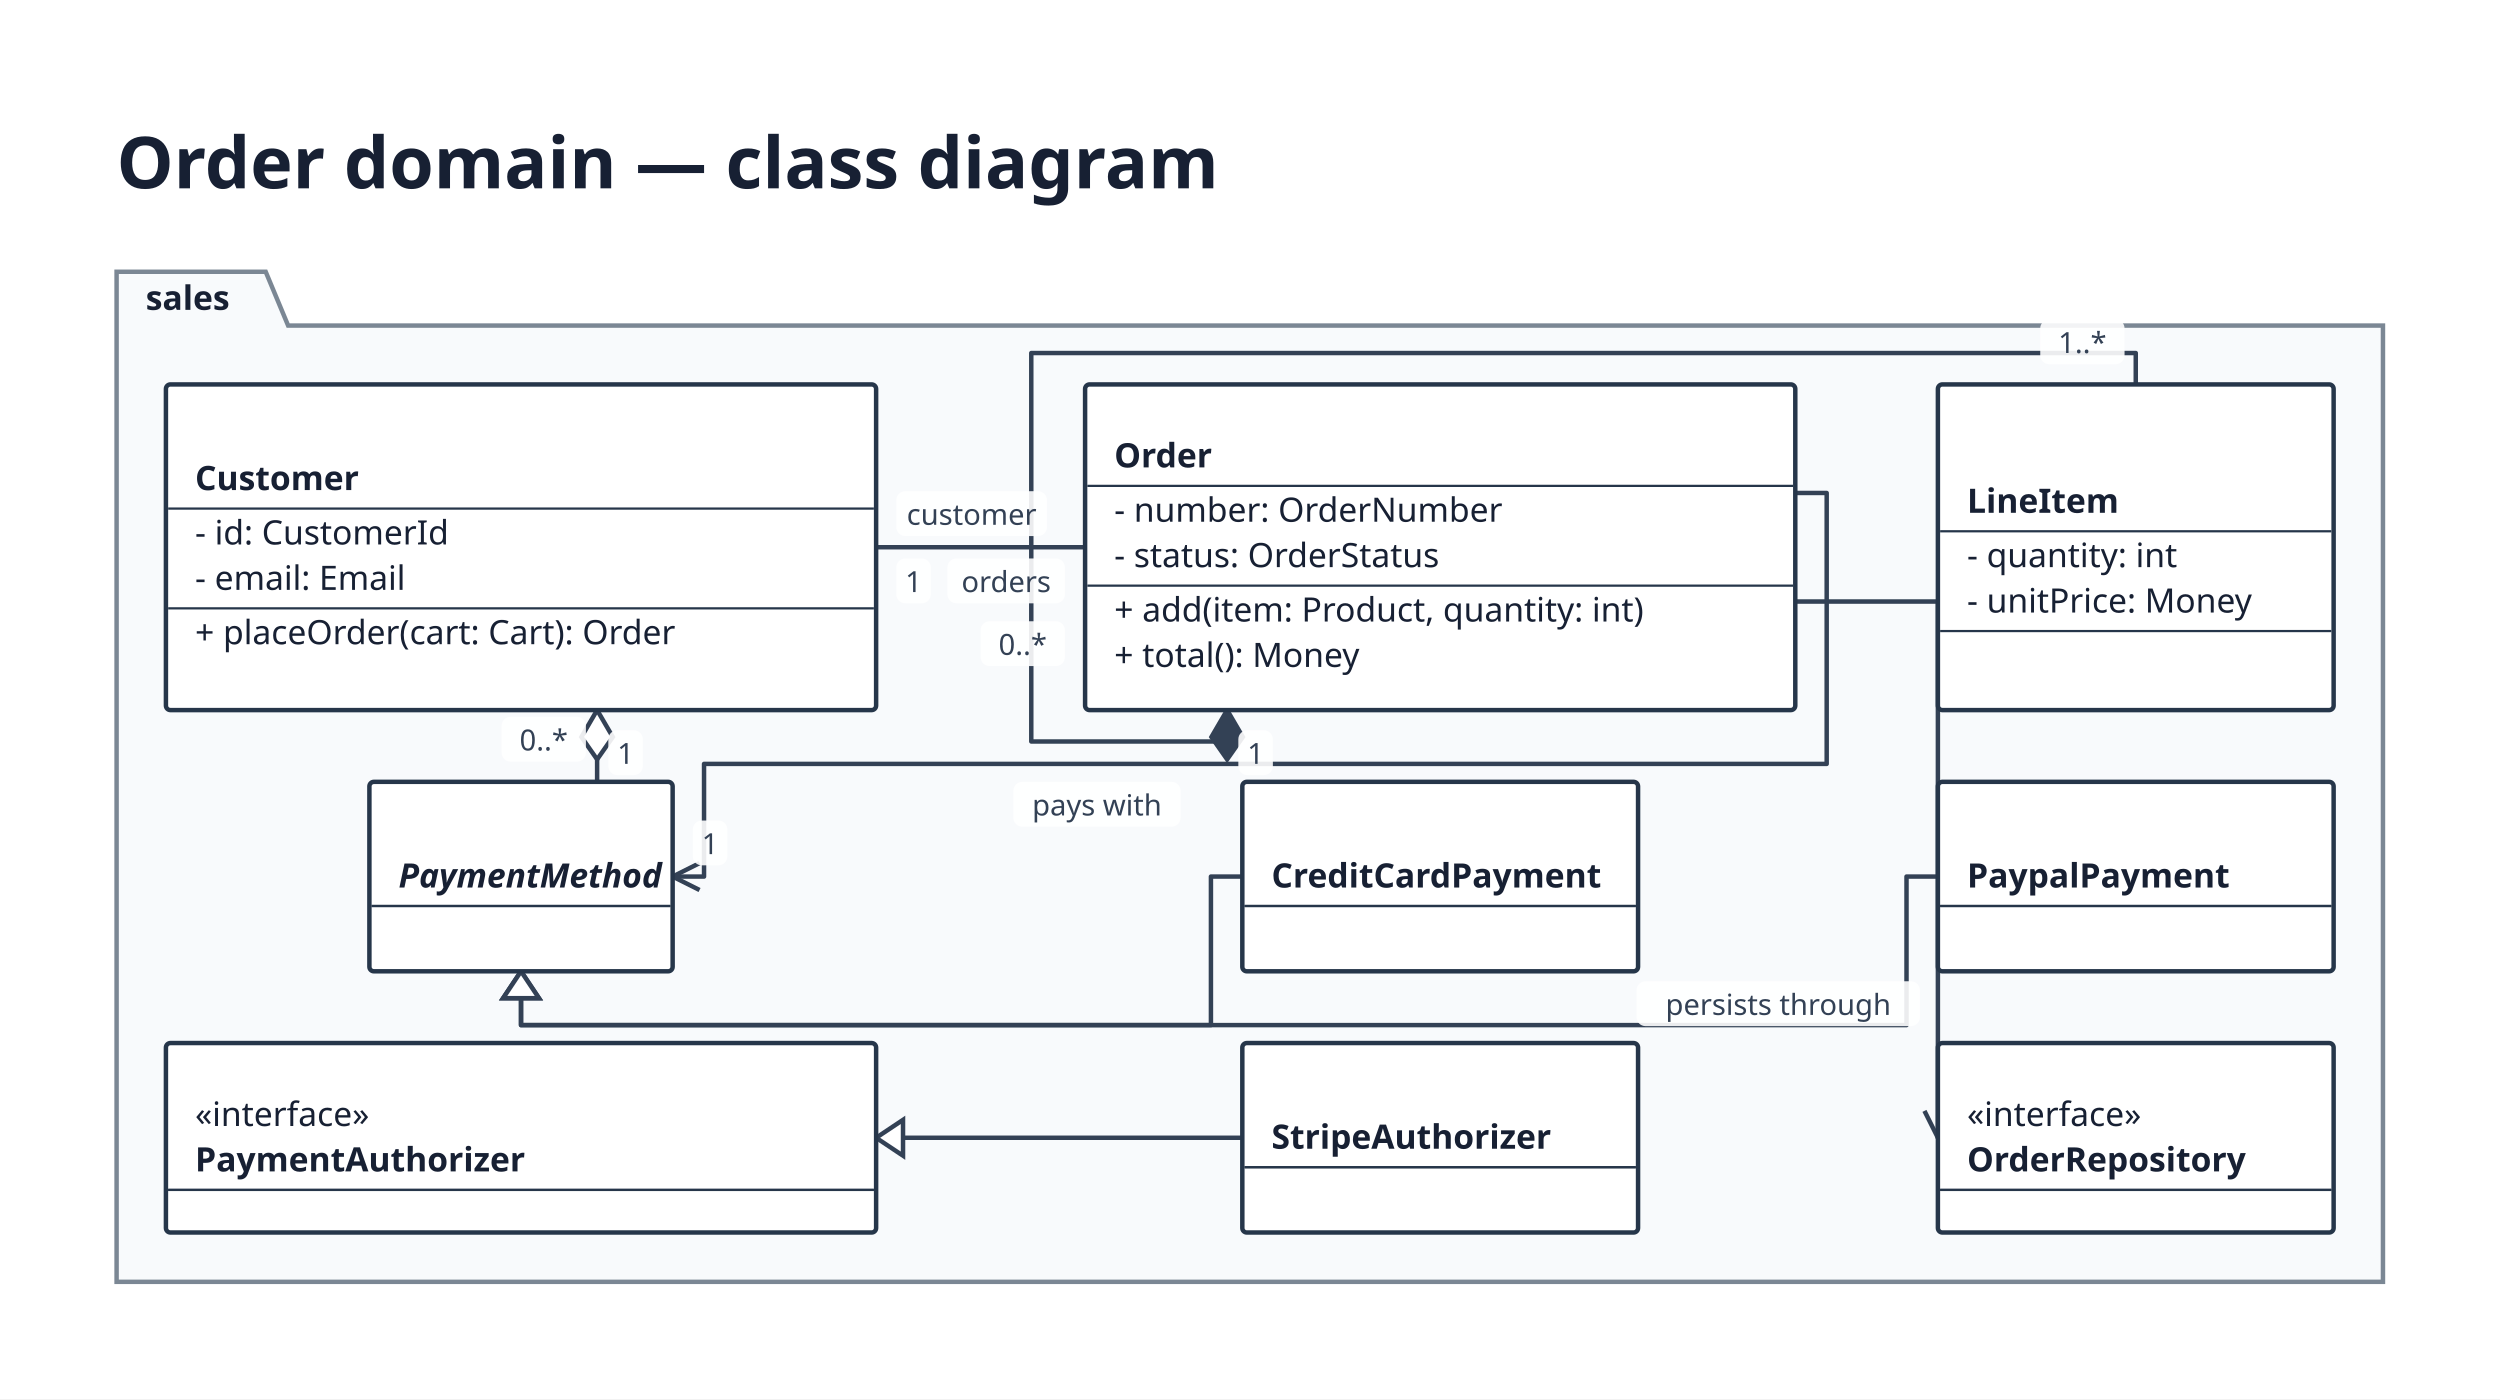
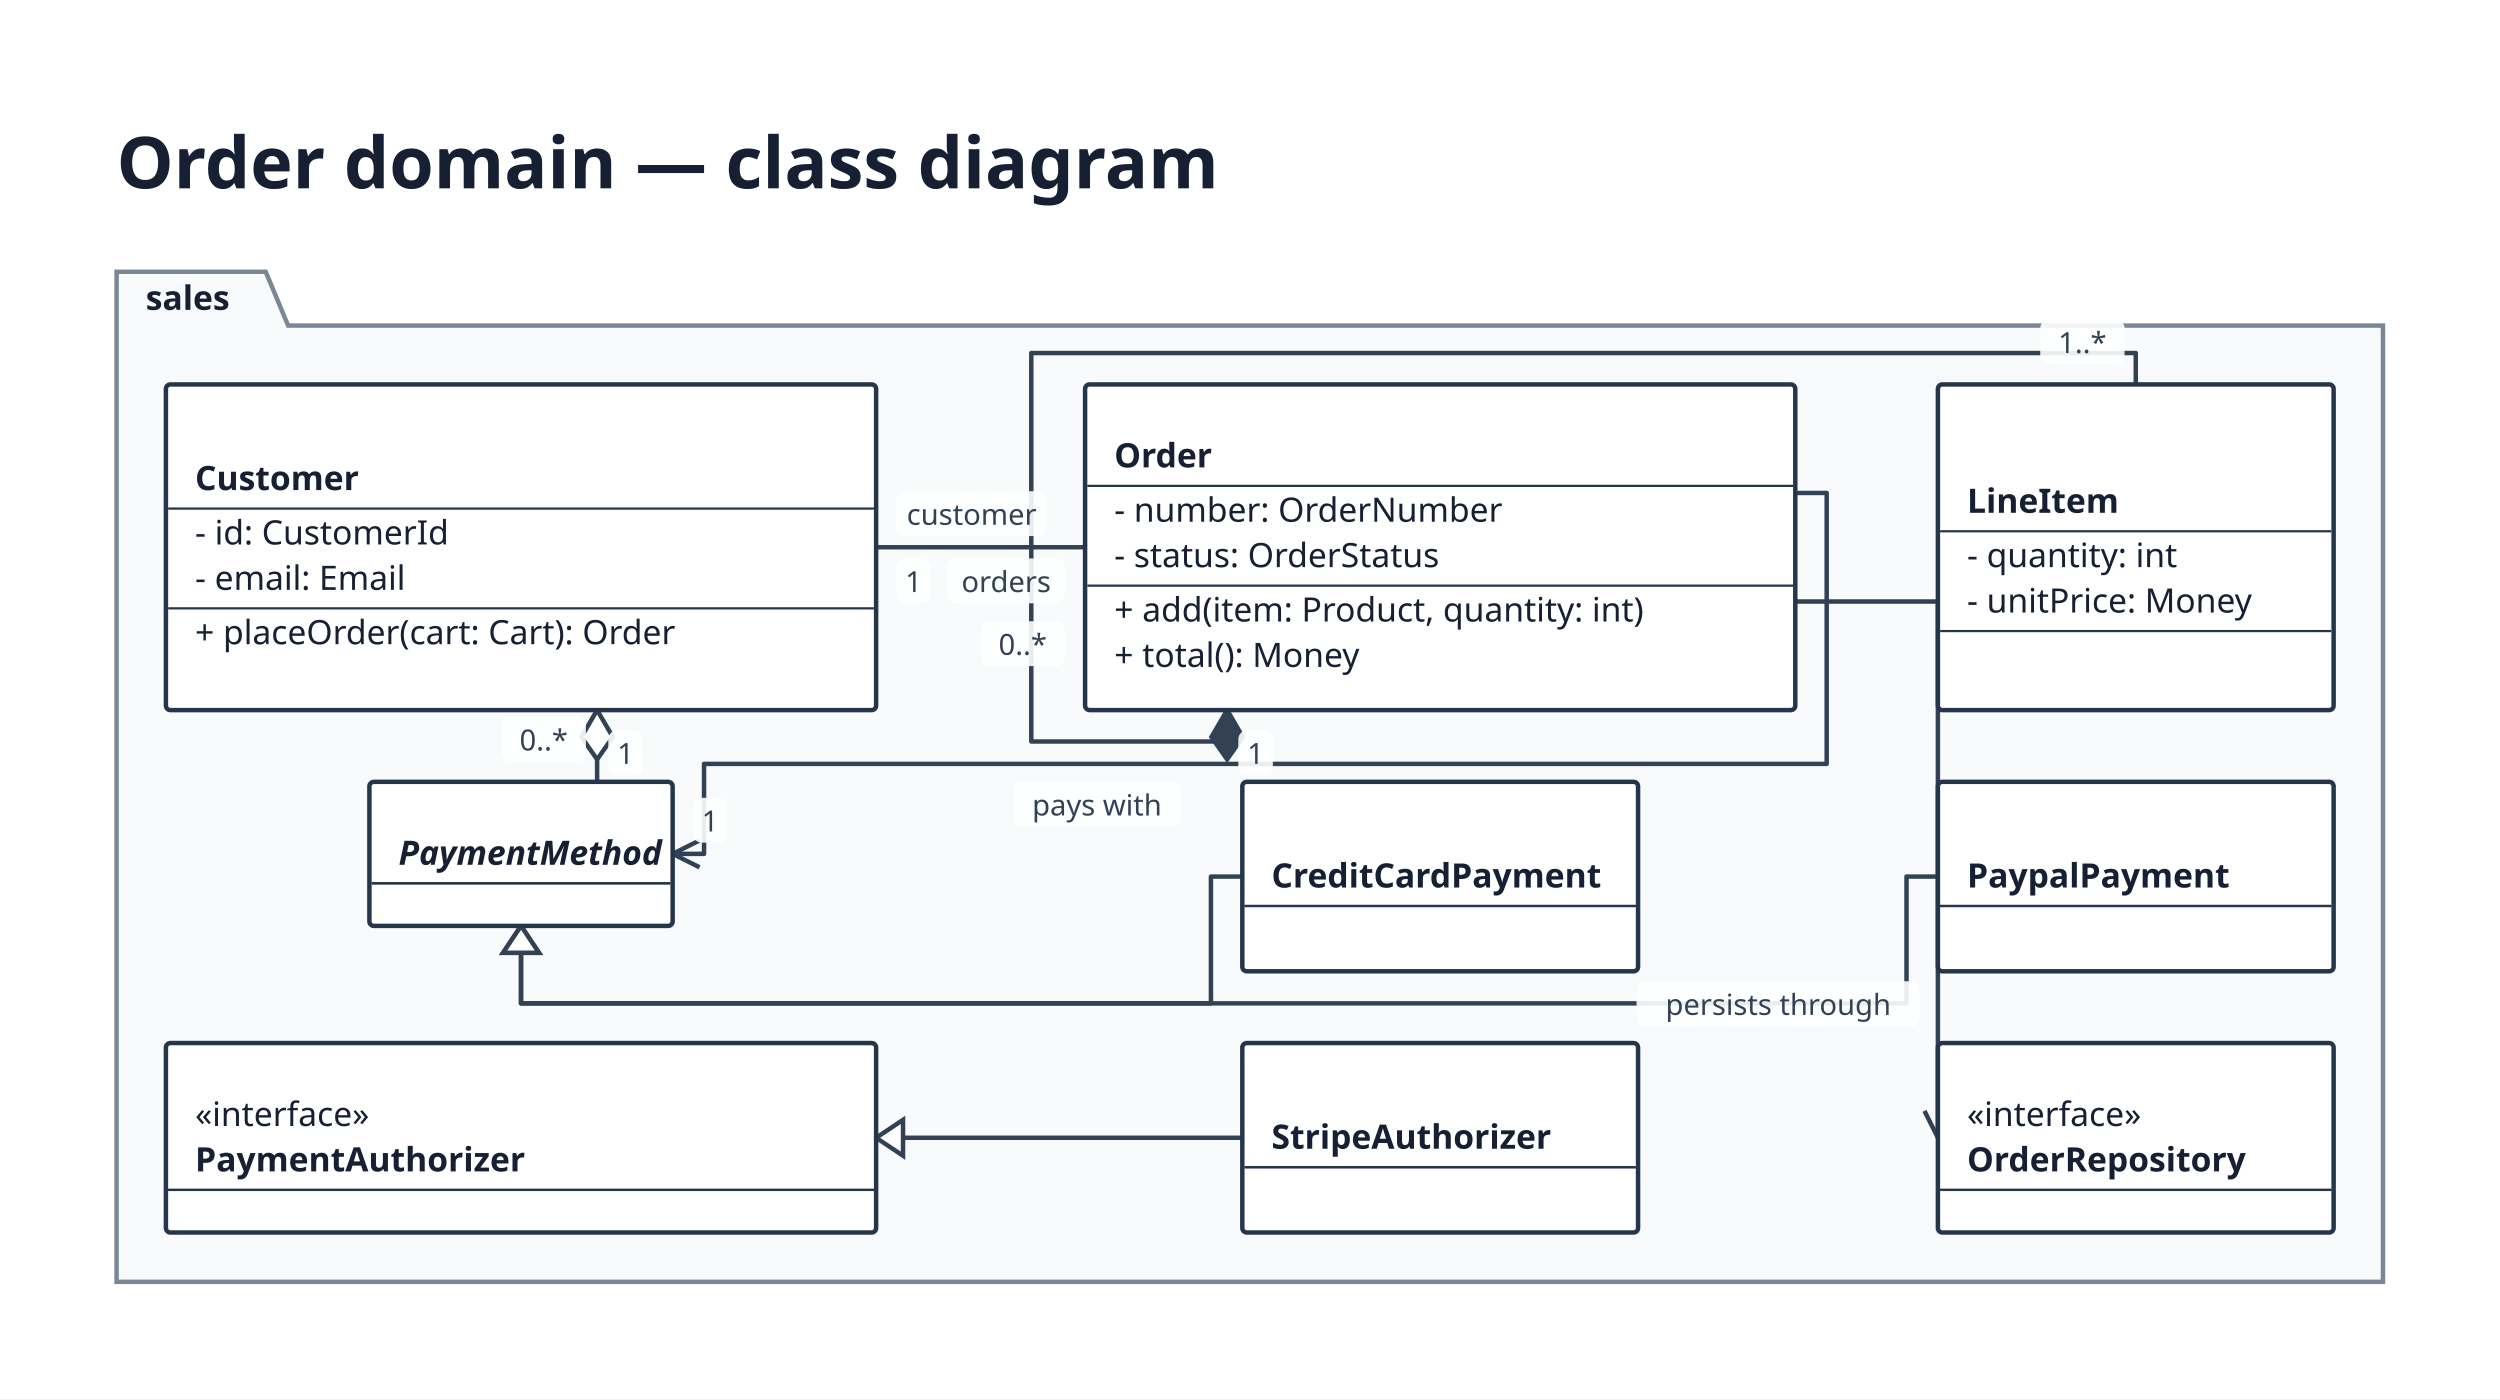
<svg xmlns="http://www.w3.org/2000/svg" width="1115" height="624" viewBox="0 0 1115 624" role="img" aria-label="uml-class-example">
  <rect width="100%" height="100%" fill="#ffffff" />
  <g id="boundaries">
    <path d="M 52 145.2 V 571.7 H 1062.8 V 145.2 H 128.5 L 118.5 121.2 H 52 Z" fill="#f8fafc" stroke="#7b8794" stroke-width="2" />
  </g>
  <g id="corridor-dividers" />
  <g id="lines">
    <g data-line="customer-orders">
      <polyline points="390.75,244.075 483.95,244.075" fill="none" stroke="#334155" stroke-width="2" stroke-linejoin="round" stroke-linecap="round" />
    </g>
    <g data-line="order-items">
      <polyline points="547.3,316.7 547.3,330.7 459.95,330.7 459.95,157.45 952.55,157.45 952.55,171.45" fill="none" stroke="#334155" stroke-width="2" stroke-linejoin="round" stroke-linecap="round" />
      <polygon points="547.3,316.7 554.3,328.7 547.3,338.7 540.3,328.7" fill="#334155" stroke="#334155" stroke-width="2" />
    </g>
    <g data-line="customer-payment-methods">
      <polyline points="266.312,316.7 266.312,348.7" fill="none" stroke="#334155" stroke-width="2" stroke-linejoin="round" stroke-linecap="round" />
      <polygon points="266.312,316.7 273.312,328.7 266.312,338.7 259.312,328.7" fill="white" stroke="#334155" stroke-width="2" />
    </g>
    <g data-line="order-payment">
-       <polyline points="800.7,219.867 814.7,219.867 814.7,340.7 314,340.7 314,390.95 300,390.95" fill="none" stroke="#334155" stroke-width="2" stroke-linejoin="round" stroke-linecap="round" />
-       <path d="M 312 384.95 L 300 390.95 L 312 396.95" fill="none" stroke="#334155" stroke-width="2" stroke-linejoin="round" />
+       <polyline points="800.7,219.867 814.7,219.867 814.7,340.7 314,340.7 314,380.825 300,380.825" fill="none" stroke="#334155" stroke-width="2" stroke-linejoin="round" stroke-linecap="round" />
+       <path d="M 312 374.825 L 300 380.825 L 312 386.825" fill="none" stroke="#334155" stroke-width="2" stroke-linejoin="round" />
    </g>
    <g data-line="credit-card-generalization">
-       <polyline points="554.075,390.95 540.075,390.95 540.075,457.2 232.375,457.2 232.375,433.2" fill="none" stroke="#334155" stroke-width="2" stroke-linejoin="round" stroke-linecap="round" />
-       <polygon points="232.375,433.2 240.375,445.2 224.375,445.2" fill="white" stroke="#334155" stroke-width="2" />
+       <polyline points="554.075,390.95 540.075,390.95 540.075,447.51 232.375,447.51 232.375,412.95" fill="none" stroke="#334155" stroke-width="2" stroke-linejoin="round" stroke-linecap="round" />
+       <polygon points="232.375,412.95 240.375,424.95 224.375,424.95" fill="white" stroke="#334155" stroke-width="2" />
    </g>
    <g data-line="paypal-generalization">
-       <polyline points="864.3,390.95 850.3,390.95 850.3,457.2 232.375,457.2 232.375,433.2" fill="none" stroke="#334155" stroke-width="2" stroke-linejoin="round" stroke-linecap="round" />
-       <polygon points="232.375,433.2 240.375,445.2 224.375,445.2" fill="white" stroke="#334155" stroke-width="2" />
+       <polyline points="864.3,390.95 850.3,390.95 850.3,447.51 232.375,447.51 232.375,412.95" fill="none" stroke="#334155" stroke-width="2" stroke-linejoin="round" stroke-linecap="round" />
+       <polygon points="232.375,412.95 240.375,424.95 224.375,424.95" fill="white" stroke="#334155" stroke-width="2" />
    </g>
    <g data-line="stripe-realization">
      <polyline points="554.075,507.45 390.75,507.45" fill="none" stroke="#334155" stroke-width="2" stroke-linejoin="round" stroke-linecap="round" />
      <polygon points="390.75,507.45 402.75,499.45 402.75,515.45" fill="white" stroke="#334155" stroke-width="2" />
    </g>
    <g data-line="repository-dependency">
      <polyline points="800.7,268.283 820.7,268.283 864.3,268.283 864.3,507.45" fill="none" stroke="#334155" stroke-width="2" stroke-linejoin="round" stroke-linecap="round" />
      <path d="M 858.3 495.45 L 864.3 507.45 L 870.3 495.45" fill="none" stroke="#334155" stroke-width="2" stroke-linejoin="round" />
    </g>
  </g>
  <g id="objects">
    <rect x="74" y="171.45" width="316.75" height="145.25" rx="2" fill="#ffffff" stroke="#26364a" stroke-width="2" />
    <rect x="483.95" y="171.45" width="316.75" height="145.25" rx="2" fill="#ffffff" stroke="#26364a" stroke-width="2" />
    <rect x="864.3" y="171.45" width="176.5" height="145.25" rx="2" fill="#ffffff" stroke="#26364a" stroke-width="2" />
-     <rect x="164.75" y="348.7" width="135.25" height="84.5" rx="2" fill="#ffffff" stroke="#26364a" stroke-width="2" />
+     <rect x="164.75" y="348.7" width="135.25" height="64.25" rx="2" fill="#ffffff" stroke="#26364a" stroke-width="2" />
    <rect x="554.075" y="348.7" width="176.5" height="84.5" rx="2" fill="#ffffff" stroke="#26364a" stroke-width="2" />
    <rect x="864.3" y="348.7" width="176.5" height="84.5" rx="2" fill="#ffffff" stroke="#26364a" stroke-width="2" />
    <rect x="74" y="465.2" width="316.75" height="84.5" rx="2" fill="#ffffff" stroke="#26364a" stroke-width="2" />
    <rect x="554.075" y="465.2" width="176.5" height="84.5" rx="2" fill="#ffffff" stroke="#26364a" stroke-width="2" />
    <rect x="864.3" y="465.2" width="176.5" height="84.5" rx="2" fill="#ffffff" stroke="#26364a" stroke-width="2" />
  </g>
  <g id="ports" />
  <g id="text">
    <text x="52" y="84" text-anchor="start" fill="#172033" font-family="ui-rounded, 'Comic Sans MS', sans-serif" font-size="32" font-weight="700">Order domain — class diagram</text>
    <text x="65" y="138.2" text-anchor="start" fill="#172033" font-family="ui-rounded, 'Comic Sans MS', sans-serif" font-size="15" font-weight="700">sales</text>
    <text x="87" y="218.575" text-anchor="start" fill="#172033" font-family="ui-rounded, 'Comic Sans MS', sans-serif" font-size="15" font-weight="700">Customer</text>
    <path d="M 75 226.825 H 389.75" stroke="#26364a" stroke-width="1" />
    <text x="87" y="242.825" text-anchor="start" fill="#172033" font-family="ui-rounded, 'Comic Sans MS', sans-serif" font-size="15" font-weight="450">- id: CustomerId</text>
    <text x="87" y="263.075" text-anchor="start" fill="#172033" font-family="ui-rounded, 'Comic Sans MS', sans-serif" font-size="15" font-weight="450">- email: Email</text>
    <path d="M 75 271.325 H 389.75" stroke="#26364a" stroke-width="1" />
    <text x="87" y="287.325" text-anchor="start" fill="#172033" font-family="ui-rounded, 'Comic Sans MS', sans-serif" font-size="15" font-weight="450">+ placeOrder(cart: Cart): Order</text>
    <text x="496.95" y="208.45" text-anchor="start" fill="#172033" font-family="ui-rounded, 'Comic Sans MS', sans-serif" font-size="15" font-weight="700">Order</text>
    <path d="M 484.95 216.7 H 799.7" stroke="#26364a" stroke-width="1" />
    <text x="496.95" y="232.7" text-anchor="start" fill="#172033" font-family="ui-rounded, 'Comic Sans MS', sans-serif" font-size="15" font-weight="450">- number: OrderNumber</text>
    <text x="496.95" y="252.95" text-anchor="start" fill="#172033" font-family="ui-rounded, 'Comic Sans MS', sans-serif" font-size="15" font-weight="450">- status: OrderStatus</text>
    <path d="M 484.95 261.2 H 799.7" stroke="#26364a" stroke-width="1" />
    <text x="496.95" y="277.2" text-anchor="start" fill="#172033" font-family="ui-rounded, 'Comic Sans MS', sans-serif" font-size="15" font-weight="450">+ add(item: Product, quantity: int)</text>
    <text x="496.95" y="297.45" text-anchor="start" fill="#172033" font-family="ui-rounded, 'Comic Sans MS', sans-serif" font-size="15" font-weight="450">+ total(): Money</text>
    <text x="877.3" y="228.7" text-anchor="start" fill="#172033" font-family="ui-rounded, 'Comic Sans MS', sans-serif" font-size="15" font-weight="700">LineItem</text>
    <path d="M 865.3 236.95 H 1039.8" stroke="#26364a" stroke-width="1" />
    <text x="877.3" y="252.95" text-anchor="start" fill="#172033" font-family="ui-rounded, 'Comic Sans MS', sans-serif" font-size="15" font-weight="450">- quantity: int</text>
    <text x="877.3" y="273.2" text-anchor="start" fill="#172033" font-family="ui-rounded, 'Comic Sans MS', sans-serif" font-size="15" font-weight="450">- unitPrice: Money</text>
    <path d="M 865.3 281.45 H 1039.8" stroke="#26364a" stroke-width="1" />
-     <text x="177.75" y="395.825" text-anchor="start" fill="#172033" font-family="ui-rounded, 'Comic Sans MS', sans-serif" font-size="15" font-weight="700" font-style="italic">PaymentMethod</text>
-     <path d="M 165.75 404.075 H 299" stroke="#26364a" stroke-width="1" />
-     <path d="M 165.75 404.075 H 299" stroke="#26364a" stroke-width="1" />
+     <text x="177.75" y="385.7" text-anchor="start" fill="#172033" font-family="ui-rounded, 'Comic Sans MS', sans-serif" font-size="15" font-weight="700" font-style="italic">PaymentMethod</text>
+     <path d="M 165.75 393.95 H 299" stroke="#26364a" stroke-width="1" />
+     <path d="M 165.75 393.95 H 299" stroke="#26364a" stroke-width="1" />
    <text x="567.075" y="395.825" text-anchor="start" fill="#172033" font-family="ui-rounded, 'Comic Sans MS', sans-serif" font-size="15" font-weight="700">CreditCardPayment</text>
    <path d="M 555.075 404.075 H 729.575" stroke="#26364a" stroke-width="1" />
    <path d="M 555.075 404.075 H 729.575" stroke="#26364a" stroke-width="1" />
    <text x="877.3" y="395.825" text-anchor="start" fill="#172033" font-family="ui-rounded, 'Comic Sans MS', sans-serif" font-size="15" font-weight="700">PaypalPayment</text>
    <path d="M 865.3 404.075 H 1039.8" stroke="#26364a" stroke-width="1" />
    <path d="M 865.3 404.075 H 1039.8" stroke="#26364a" stroke-width="1" />
    <text x="87" y="502.2" text-anchor="start" fill="#172033" font-family="ui-rounded, 'Comic Sans MS', sans-serif" font-size="15" font-weight="450">«interface»</text>
    <text x="87" y="522.45" text-anchor="start" fill="#172033" font-family="ui-rounded, 'Comic Sans MS', sans-serif" font-size="15" font-weight="700">PaymentAuthorizer</text>
    <path d="M 75 530.7 H 389.75" stroke="#26364a" stroke-width="1" />
    <path d="M 75 530.7 H 389.75" stroke="#26364a" stroke-width="1" />
    <text x="567.075" y="512.325" text-anchor="start" fill="#172033" font-family="ui-rounded, 'Comic Sans MS', sans-serif" font-size="15" font-weight="700">StripeAuthorizer</text>
    <path d="M 555.075 520.575 H 729.575" stroke="#26364a" stroke-width="1" />
    <path d="M 555.075 520.575 H 729.575" stroke="#26364a" stroke-width="1" />
    <text x="877.3" y="502.2" text-anchor="start" fill="#172033" font-family="ui-rounded, 'Comic Sans MS', sans-serif" font-size="15" font-weight="450">«interface»</text>
    <text x="877.3" y="522.45" text-anchor="start" fill="#172033" font-family="ui-rounded, 'Comic Sans MS', sans-serif" font-size="15" font-weight="700">OrderRepository</text>
    <path d="M 865.3 530.7 H 1039.8" stroke="#26364a" stroke-width="1" />
    <path d="M 865.3 530.7 H 1039.8" stroke="#26364a" stroke-width="1" />
    <g>
      <rect x="399.75" y="219.075" width="67.2" height="20" rx="4" fill="#ffffff" fill-opacity=".9" />
      <text x="433.35" y="234.075" text-anchor="middle" font-family="ui-rounded, sans-serif" font-size="13" fill="#334155">customer</text>
    </g>
    <g>
      <rect x="399.75" y="249.075" width="15.4" height="20" rx="4" fill="#ffffff" fill-opacity=".9" />
      <text x="407.45" y="264.075" text-anchor="middle" font-family="ui-rounded, sans-serif" font-size="13" fill="#334155">1</text>
    </g>
    <g>
      <rect x="422.55" y="249.075" width="52.4" height="20" rx="4" fill="#ffffff" fill-opacity=".9" />
      <text x="448.75" y="264.075" text-anchor="middle" font-family="ui-rounded, sans-serif" font-size="13" fill="#334155">orders</text>
    </g>
    <g>
      <rect x="437.35" y="277.075" width="37.6" height="20" rx="4" fill="#ffffff" fill-opacity=".9" />
      <text x="456.15" y="292.075" text-anchor="middle" font-family="ui-rounded, sans-serif" font-size="13" fill="#334155">0..*</text>
    </g>
    <g>
      <rect x="552.3" y="325.7" width="15.4" height="20" rx="4" fill="#ffffff" fill-opacity=".9" />
      <text x="560" y="340.7" text-anchor="middle" font-family="ui-rounded, sans-serif" font-size="13" fill="#334155">1</text>
    </g>
    <g>
      <rect x="909.95" y="142.45" width="37.6" height="20" rx="4" fill="#ffffff" fill-opacity=".9" />
      <text x="928.75" y="157.45" text-anchor="middle" font-family="ui-rounded, sans-serif" font-size="13" fill="#334155">1..*</text>
    </g>
    <g>
      <rect x="271.312" y="325.7" width="15.4" height="20" rx="4" fill="#ffffff" fill-opacity=".9" />
      <text x="279.012" y="340.7" text-anchor="middle" font-family="ui-rounded, sans-serif" font-size="13" fill="#334155">1</text>
    </g>
    <g>
      <rect x="223.712" y="319.7" width="37.6" height="20" rx="4" fill="#ffffff" fill-opacity=".9" />
      <text x="242.512" y="334.7" text-anchor="middle" font-family="ui-rounded, sans-serif" font-size="13" fill="#334155">0..*</text>
    </g>
    <g>
      <rect x="451.945" y="348.7" width="74.6" height="20" rx="4" fill="#ffffff" fill-opacity=".9" />
      <text x="489.245" y="363.7" text-anchor="middle" font-family="ui-rounded, sans-serif" font-size="13" fill="#334155">pays with</text>
    </g>
    <g>
-       <rect x="309" y="365.95" width="15.4" height="20" rx="4" fill="#ffffff" fill-opacity=".9" />
-       <text x="316.7" y="380.95" text-anchor="middle" font-family="ui-rounded, sans-serif" font-size="13" fill="#334155">1</text>
+       <rect x="309" y="355.825" width="15.4" height="20" rx="4" fill="#ffffff" fill-opacity=".9" />
+       <text x="316.7" y="370.825" text-anchor="middle" font-family="ui-rounded, sans-serif" font-size="13" fill="#334155">1</text>
    </g>
    <g>
      <rect x="729.9" y="437.658" width="126.4" height="20" rx="4" fill="#ffffff" fill-opacity=".9" />
      <text x="793.1" y="452.658" text-anchor="middle" font-family="ui-rounded, sans-serif" font-size="13" fill="#334155">persists through</text>
    </g>
  </g>
</svg>
